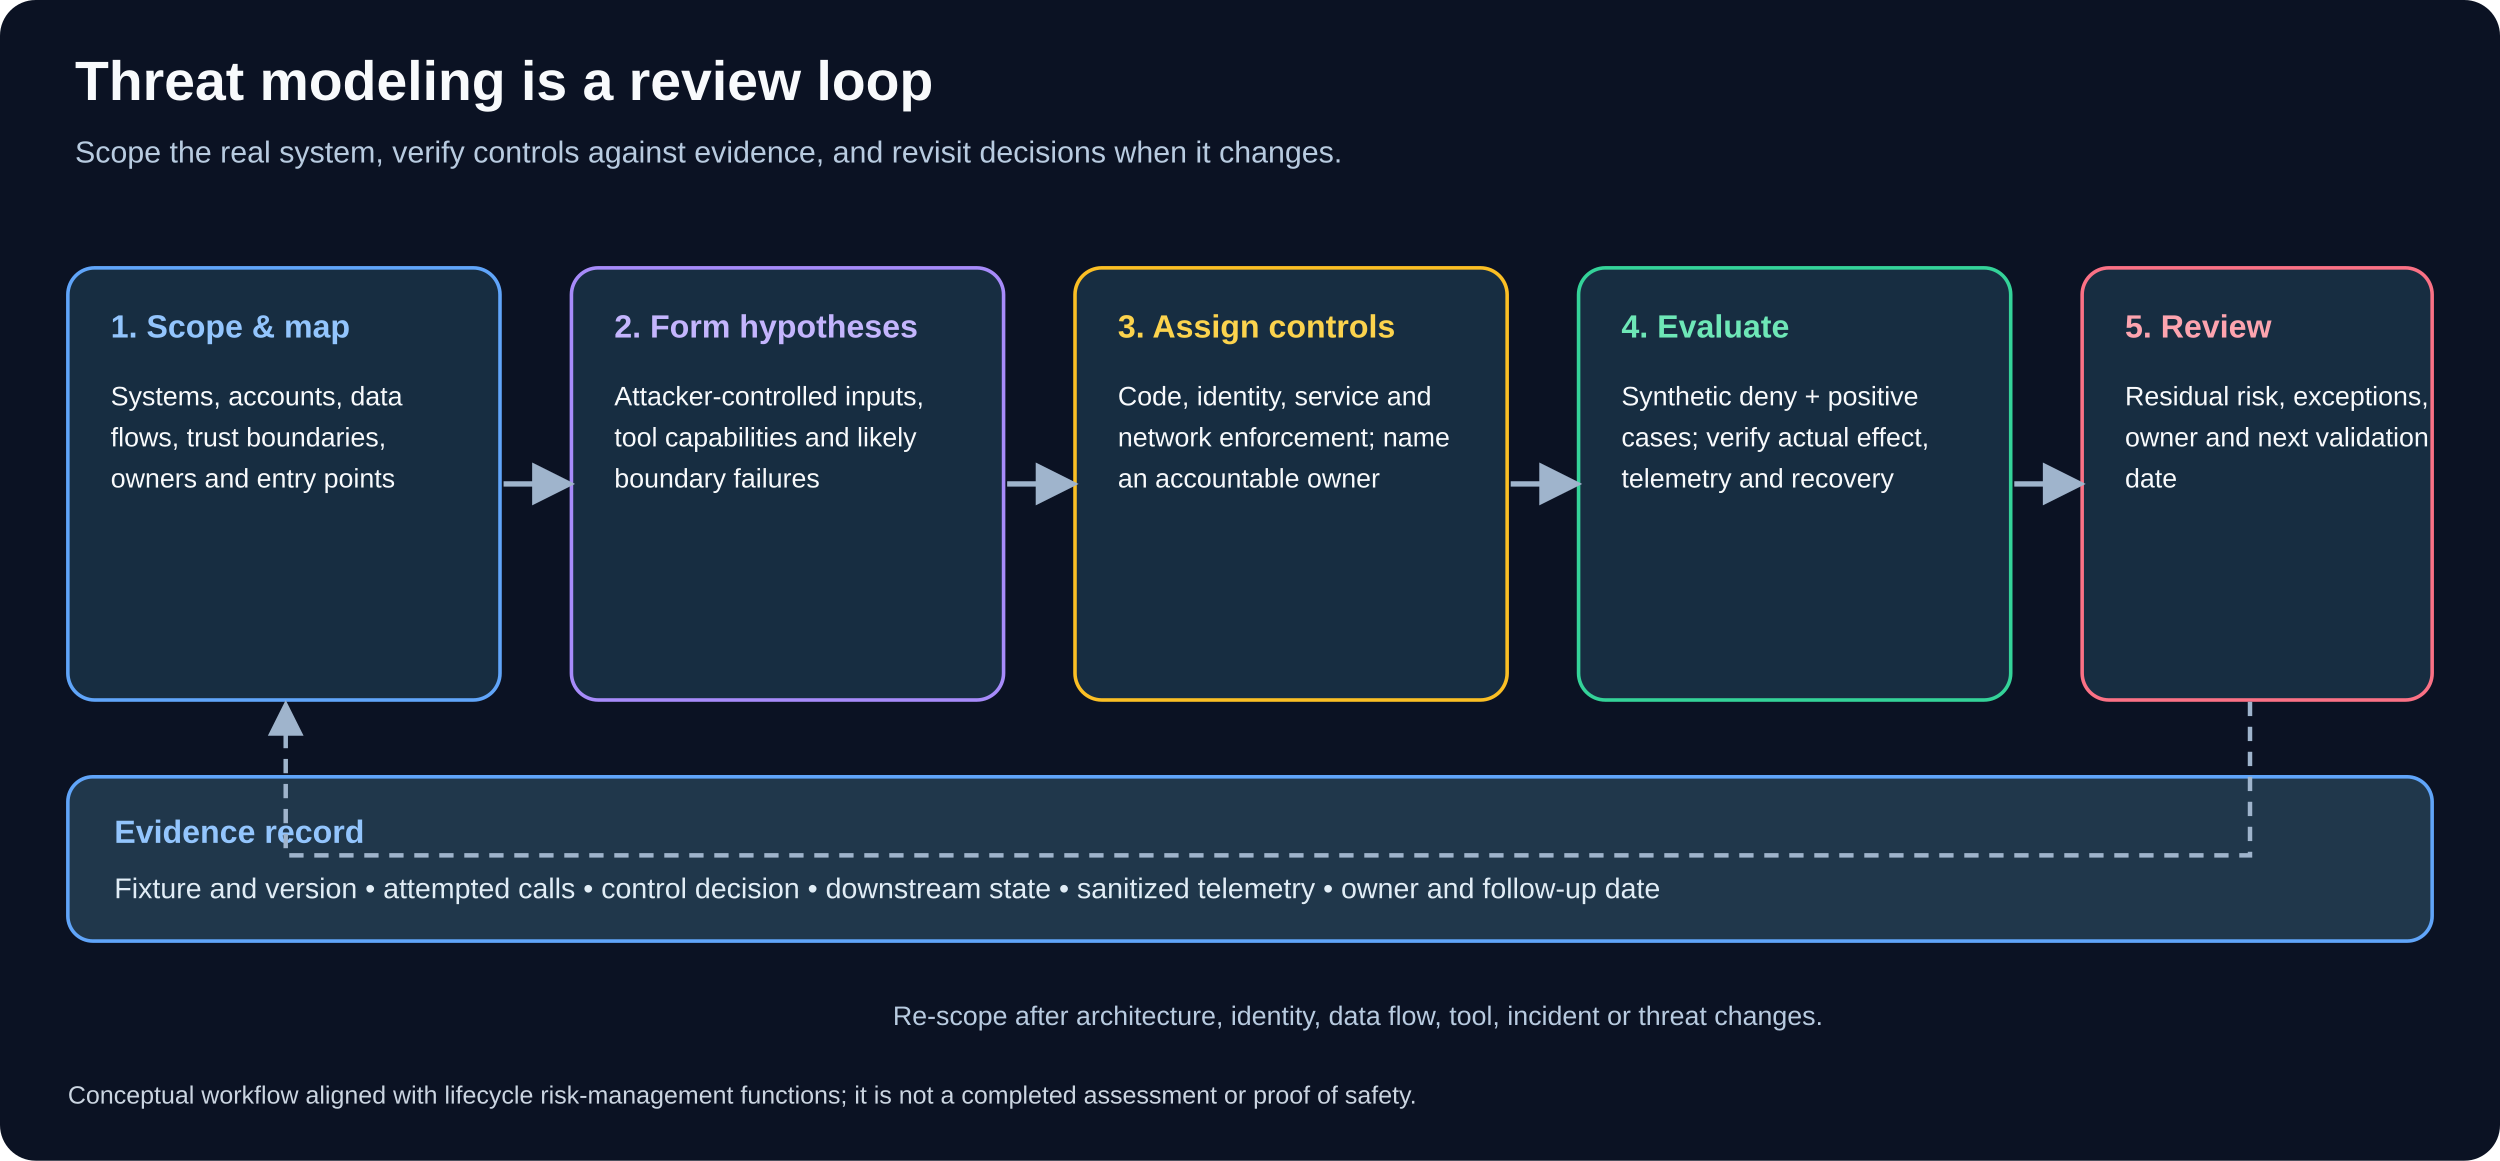
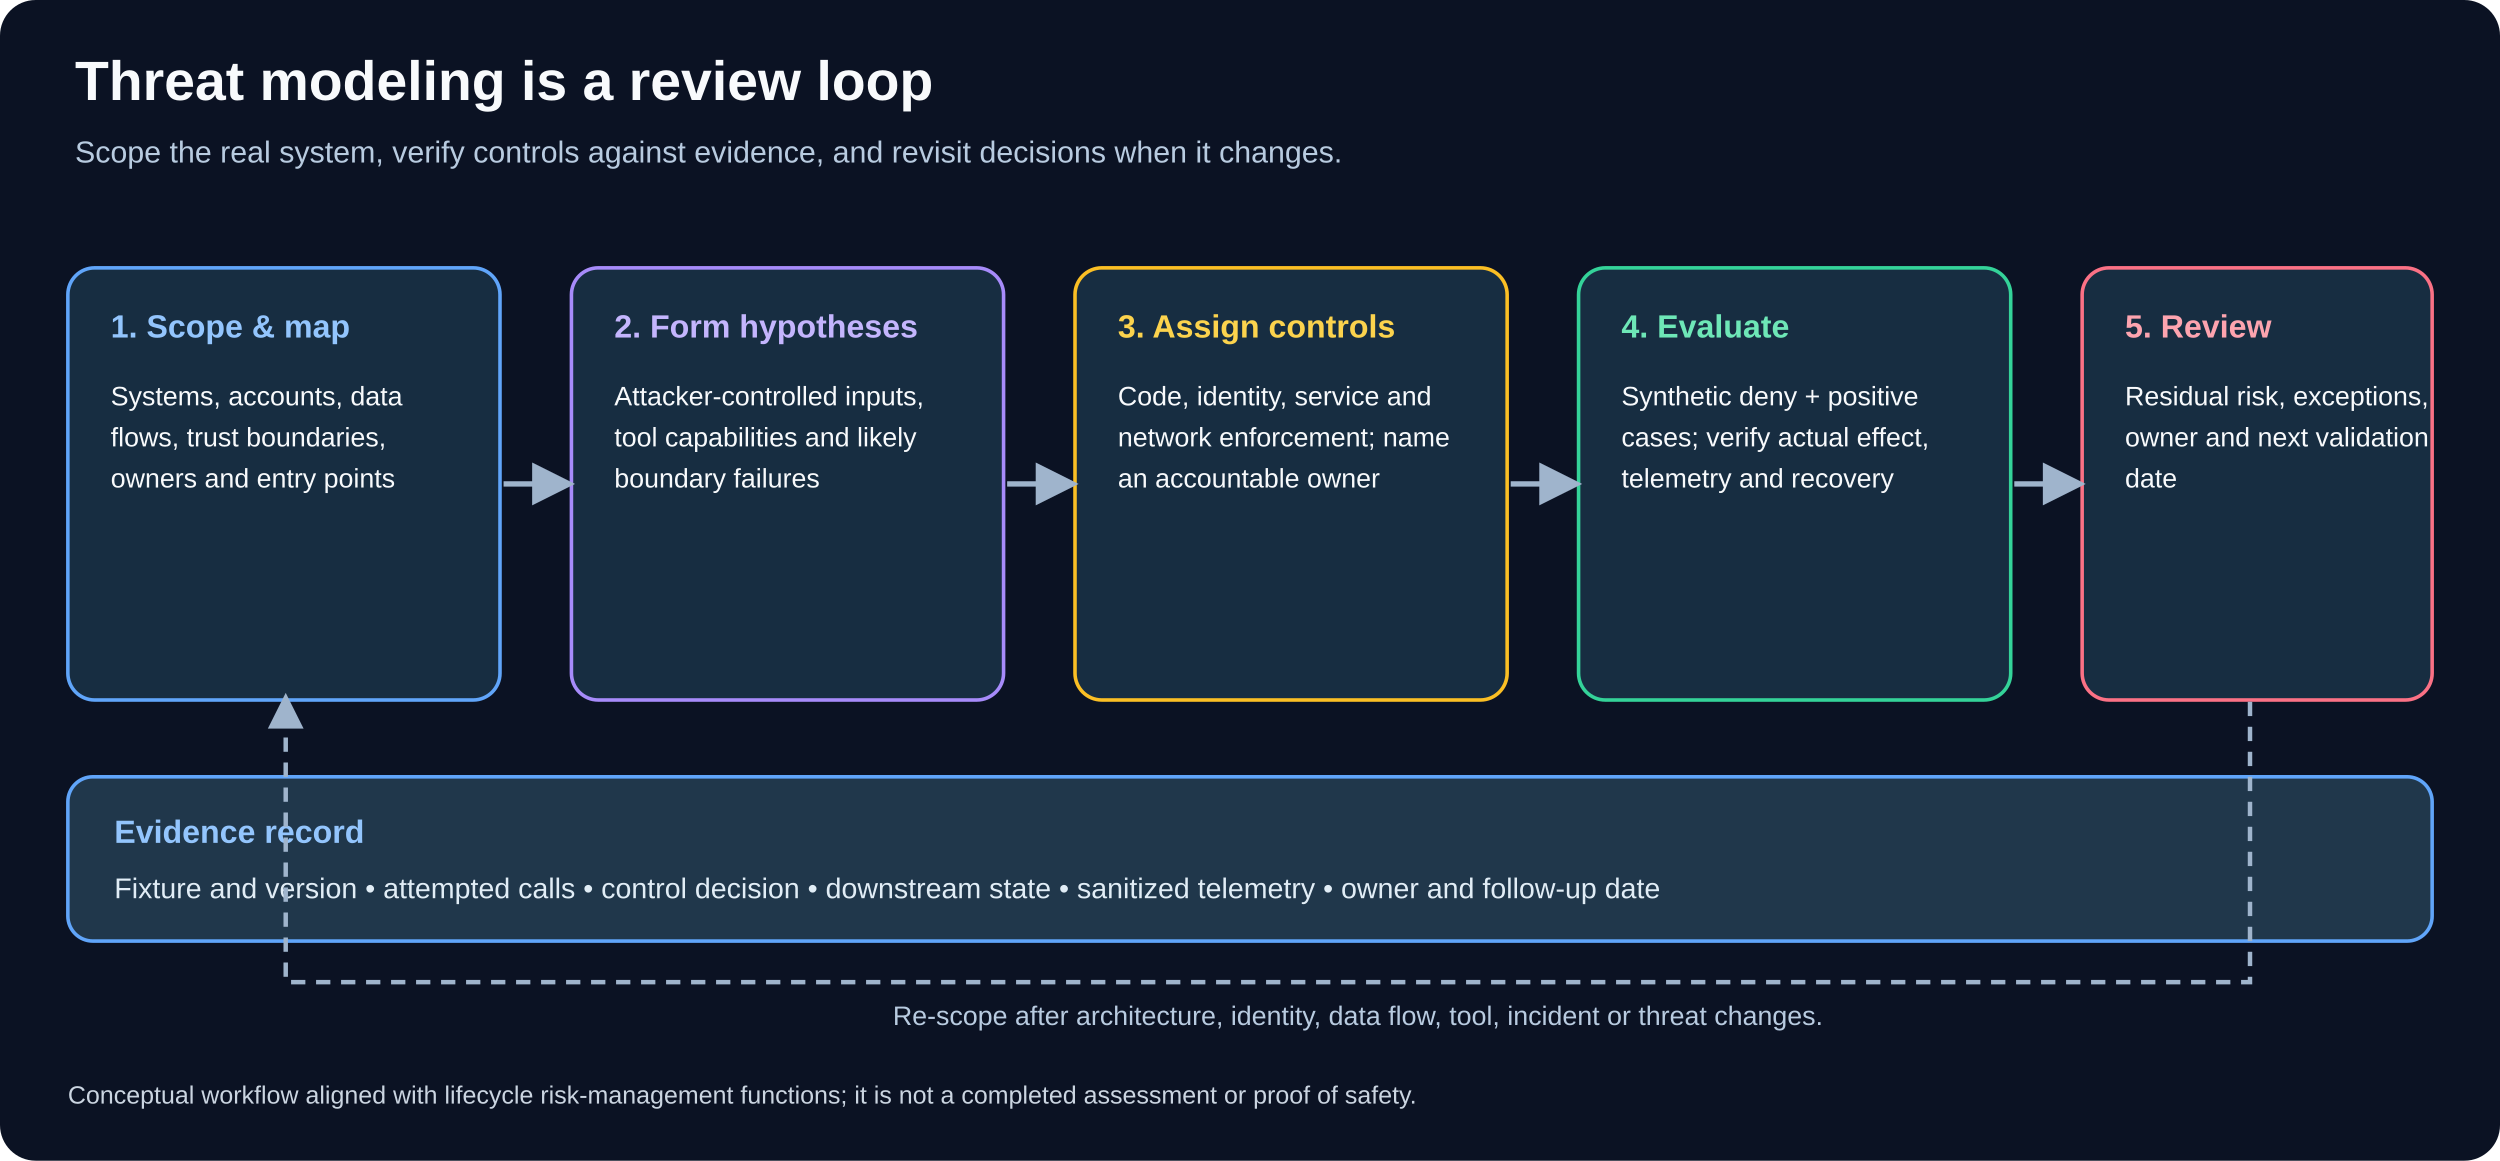
<svg xmlns="http://www.w3.org/2000/svg" viewBox="0 0 1400 650" role="img" aria-labelledby="title desc">
  <defs>
    <marker id="a" markerWidth="8" markerHeight="8" refX="6" refY="4" orient="auto">
      <path d="M0 0L8 4L0 8Z" fill="#9fb4cc" />
    </marker>
  </defs>
  <rect width="1400" height="650" rx="20" fill="#0b1223" />
  <g font-family="Arial,Helvetica,sans-serif">
    <text x="42" y="56" fill="#f8fafc" font-size="31" font-weight="700">Threat modeling is a review loop</text>
    <text x="42" y="91" fill="#b8cbe0" font-size="17">Scope the real system, verify controls against evidence, and revisit decisions when it changes.</text>
    <g fill="#172d41" stroke-width="2">
      <rect x="38" y="150" width="242" height="242" rx="15" stroke="#60a5fa" />
      <rect x="320" y="150" width="242" height="242" rx="15" stroke="#a78bfa" />
      <rect x="602" y="150" width="242" height="242" rx="15" stroke="#fbbf24" />
      <rect x="884" y="150" width="242" height="242" rx="15" stroke="#34d399" />
      <rect x="1166" y="150" width="196" height="242" rx="15" stroke="#fb7185" />
    </g>
    <g fill="#f8fafc">
      <text x="62" y="189" fill="#93c5fd" font-size="18" font-weight="700">1. Scope &amp; map</text>
      <text x="62" y="227" font-size="15">Systems, accounts, data</text>
      <text x="62" y="250" font-size="15">flows, trust boundaries,</text>
      <text x="62" y="273" font-size="15">owners and entry points</text>
      <text x="344" y="189" fill="#c4b5fd" font-size="18" font-weight="700">2. Form hypotheses</text>
      <text x="344" y="227" font-size="15">Attacker-controlled inputs,</text>
      <text x="344" y="250" font-size="15">tool capabilities and likely</text>
      <text x="344" y="273" font-size="15">boundary failures</text>
      <text x="626" y="189" fill="#fcd34d" font-size="18" font-weight="700">3. Assign controls</text>
      <text x="626" y="227" font-size="15">Code, identity, service and</text>
      <text x="626" y="250" font-size="15">network enforcement; name</text>
      <text x="626" y="273" font-size="15">an accountable owner</text>
      <text x="908" y="189" fill="#6ee7b7" font-size="18" font-weight="700">4. Evaluate</text>
      <text x="908" y="227" font-size="15">Synthetic deny + positive</text>
      <text x="908" y="250" font-size="15">cases; verify actual effect,</text>
      <text x="908" y="273" font-size="15">telemetry and recovery</text>
      <text x="1190" y="189" fill="#fda4af" font-size="18" font-weight="700">5. Review</text>
      <text x="1190" y="227" font-size="15">Residual risk, exceptions,</text>
      <text x="1190" y="250" font-size="15">owner and next validation</text>
      <text x="1190" y="273" font-size="15">date</text>
    </g>
    <g stroke="#9fb4cc" stroke-width="3" marker-end="url(#a)">
      <path d="M282 271h34" />
      <path d="M564 271h34" />
      <path d="M846 271h34" />
      <path d="M1128 271h34" />
    </g>
    <rect x="38" y="435" width="1324" height="92" rx="14" fill="#20374b" stroke="#60a5fa" stroke-width="2" />
    <text x="64" y="472" fill="#93c5fd" font-size="18" font-weight="700">Evidence record</text>
    <text x="64" y="503" fill="#e1edf6" font-size="16">Fixture and version • attempted calls • control decision • downstream state • sanitized telemetry • owner and follow-up date</text>
-     <path d="M1260 393v86H160v-82" fill="none" stroke="#9fb4cc" stroke-width="2.5" stroke-dasharray="8 6" marker-end="url(#a)" />
+     <path d="M1260 393v157H160v-157" fill="none" stroke="#9fb4cc" stroke-width="2.5" stroke-dasharray="8 6" marker-end="url(#a)" />
    <text x="500" y="574" fill="#b8cbe0" font-size="15">Re-scope after architecture, identity, data flow, tool, incident or threat changes.</text>
    <text x="38" y="618" fill="#cbd5e1" font-size="14">Conceptual workflow aligned with lifecycle risk-management functions; it is not a completed assessment or proof of safety.</text>
  </g>
</svg>
